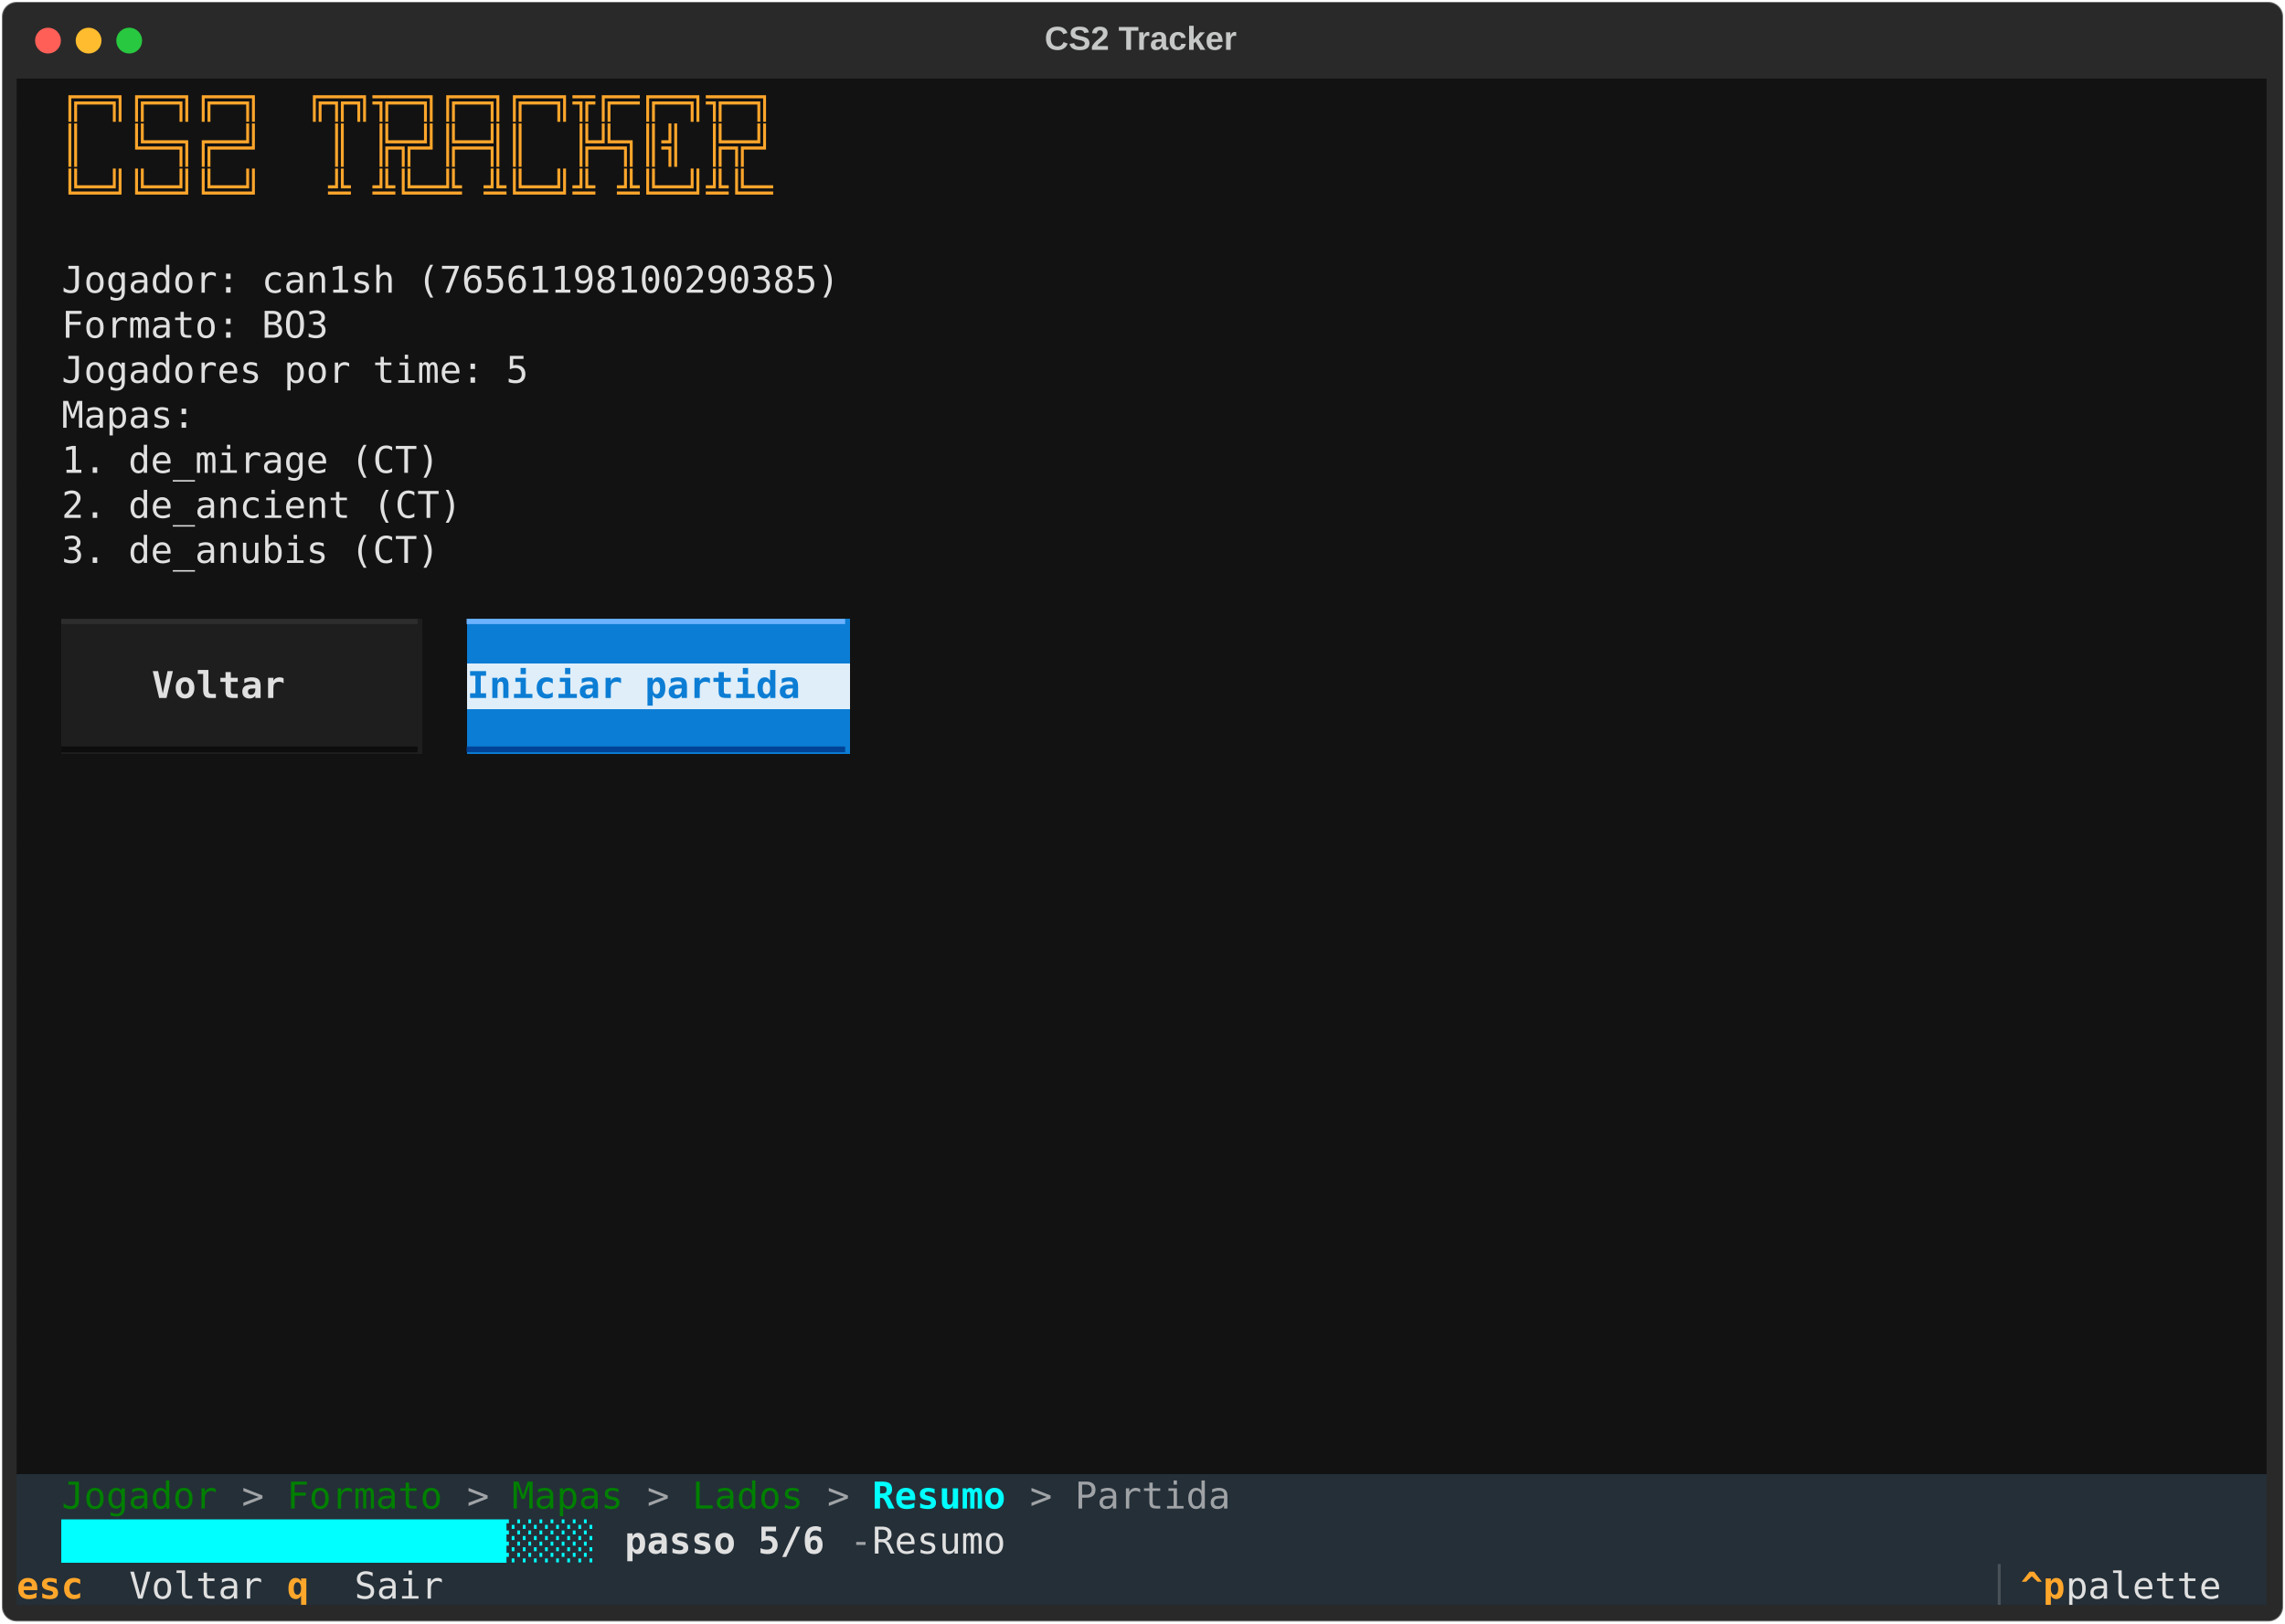
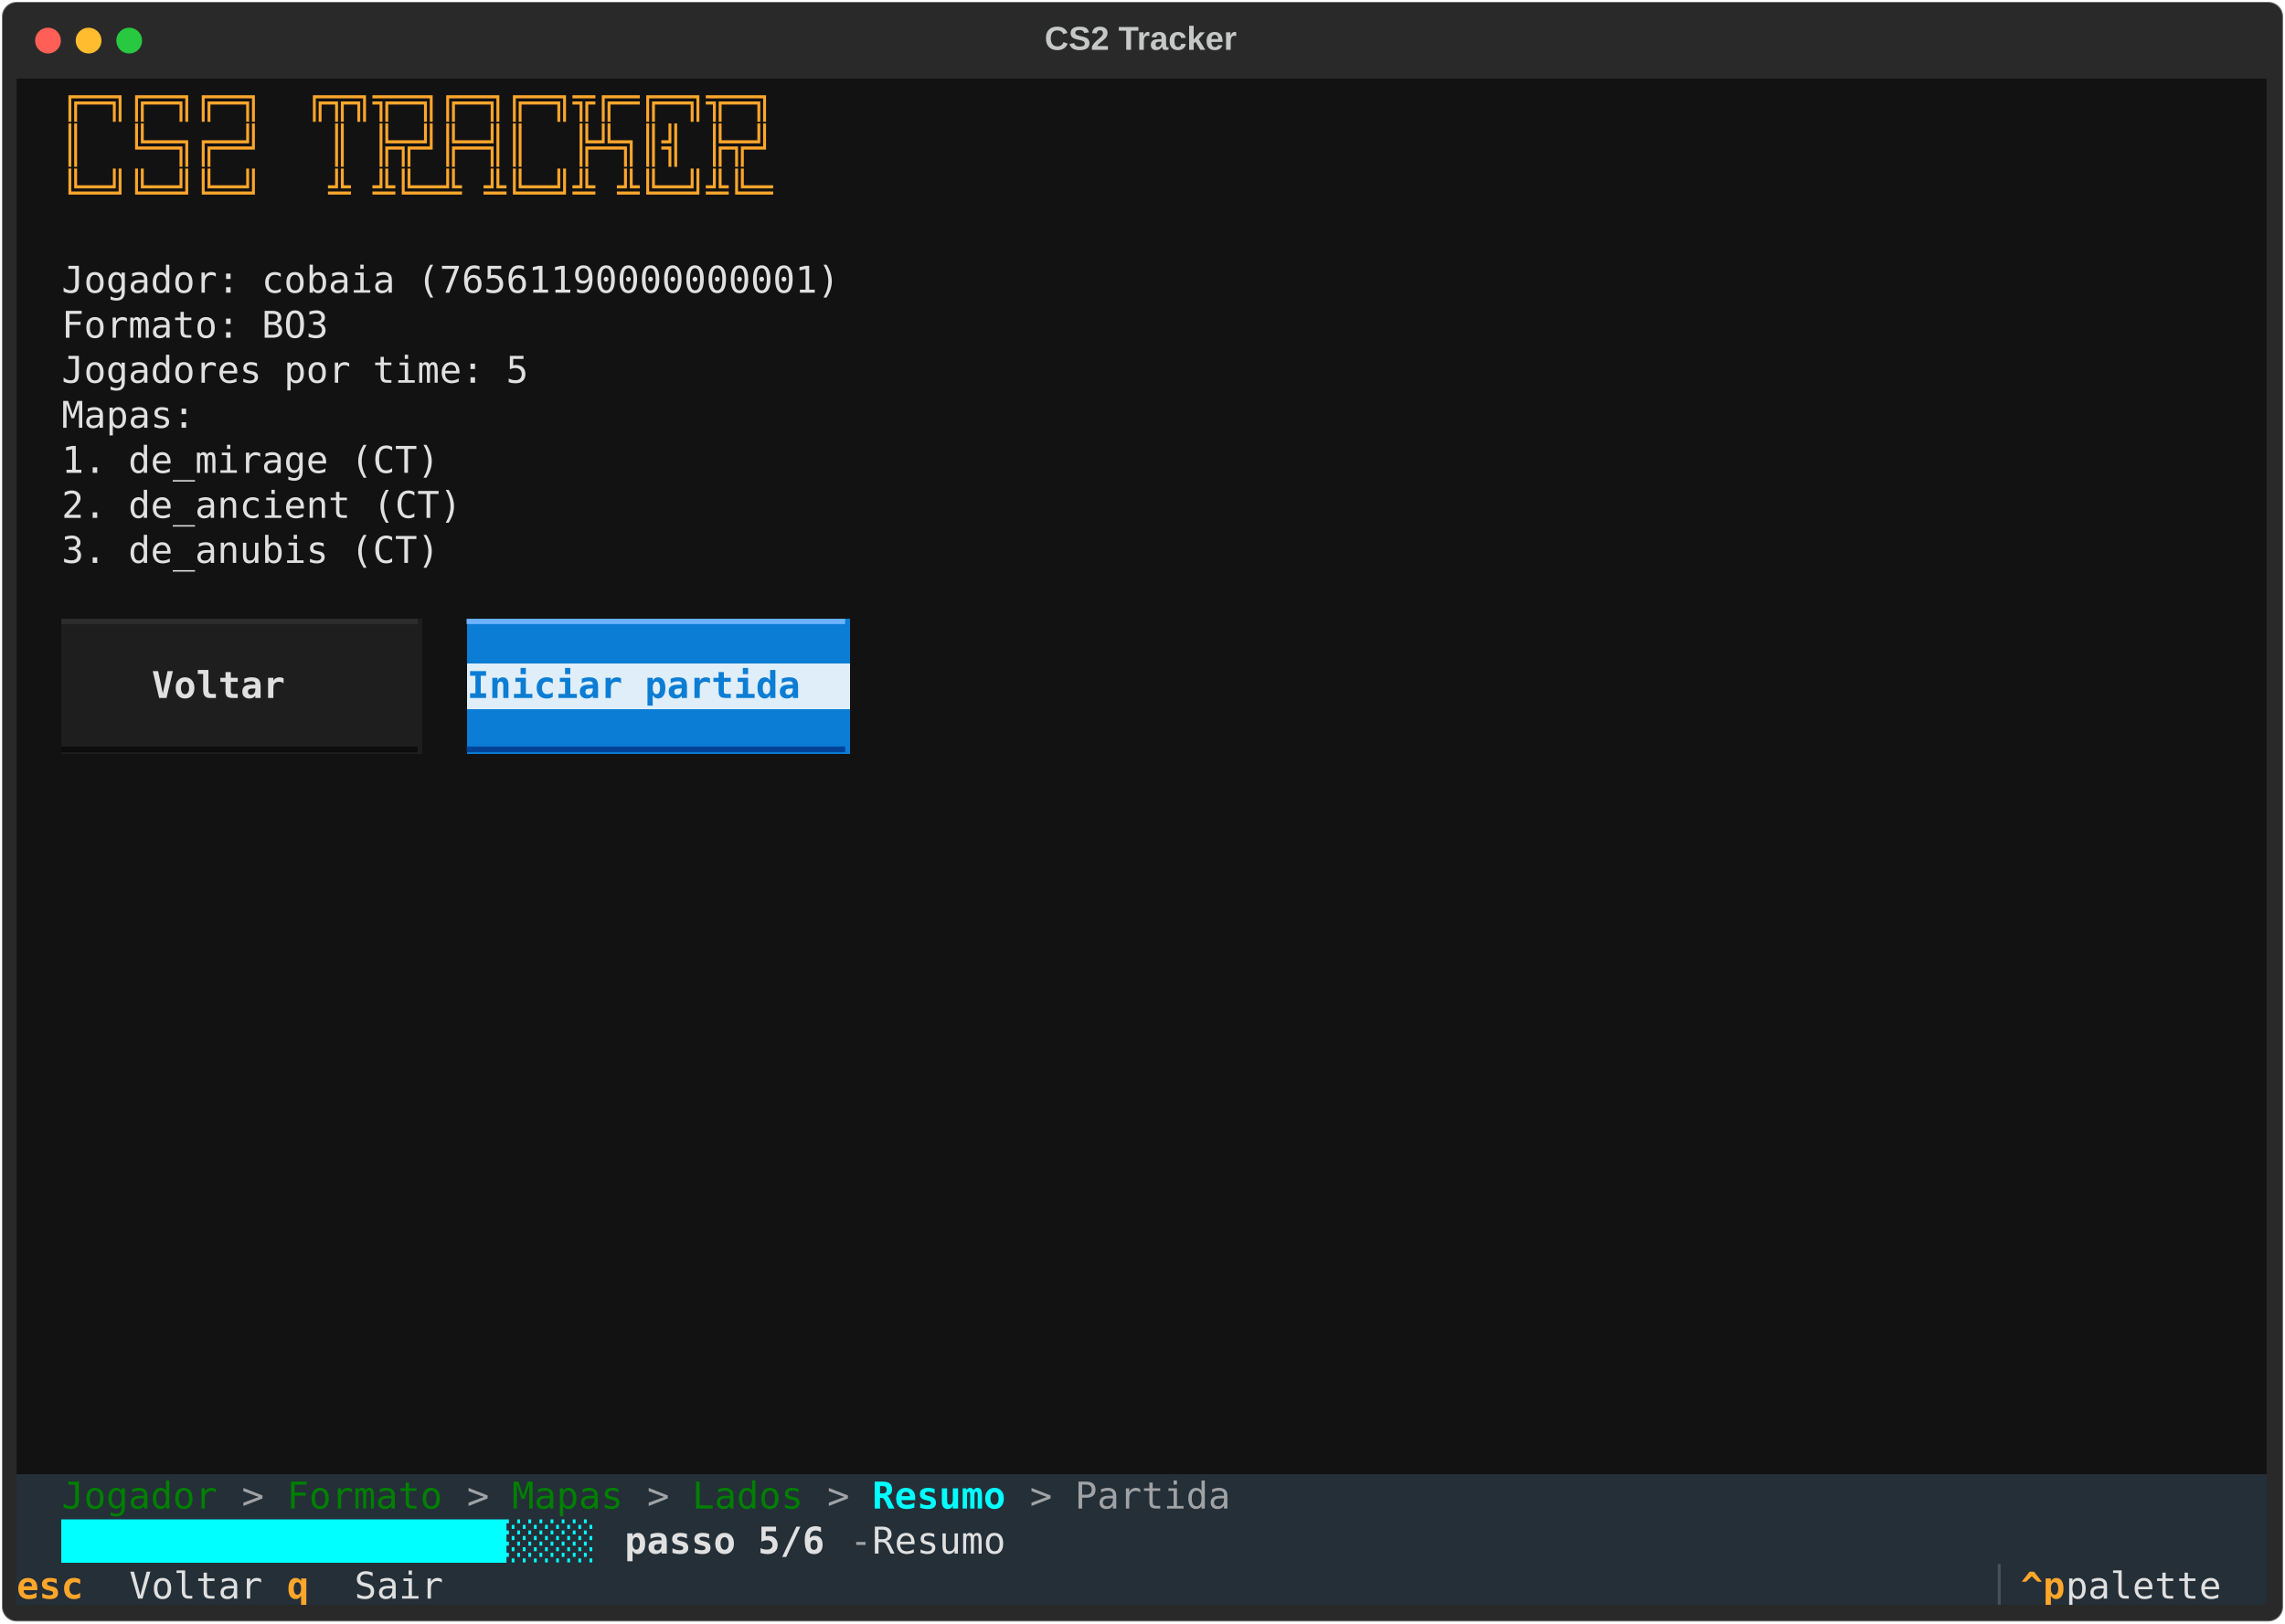
<svg xmlns="http://www.w3.org/2000/svg" class="rich-terminal" viewBox="0 0 1238 879.6">
  <style>

    @font-face {
        font-family: "Fira Code";
        src: local("FiraCode-Regular"),
                url("https://cdnjs.cloudflare.com/ajax/libs/firacode/6.2.0/woff2/FiraCode-Regular.woff2") format("woff2"),
                url("https://cdnjs.cloudflare.com/ajax/libs/firacode/6.2.0/woff/FiraCode-Regular.woff") format("woff");
        font-style: normal;
        font-weight: 400;
    }
    @font-face {
        font-family: "Fira Code";
        src: local("FiraCode-Bold"),
                url("https://cdnjs.cloudflare.com/ajax/libs/firacode/6.2.0/woff2/FiraCode-Bold.woff2") format("woff2"),
                url("https://cdnjs.cloudflare.com/ajax/libs/firacode/6.2.0/woff/FiraCode-Bold.woff") format("woff");
        font-style: bold;
        font-weight: 700;
    }

    .terminal-06-resumo-matrix {
        font-family: Fira Code, monospace;
        font-size: 20px;
        line-height: 24.4px;
        font-variant-east-asian: full-width;
    }

    .terminal-06-resumo-title {
        font-size: 18px;
        font-weight: bold;
        font-family: arial;
    }

    .terminal-06-resumo-r1 { fill: #c5c8c6 }
.terminal-06-resumo-r2 { fill: #fea62b;font-weight: bold }
.terminal-06-resumo-r3 { fill: #e0e0e0 }
.terminal-06-resumo-r4 { fill: #2d2d2d }
.terminal-06-resumo-r5 { fill: #6db2ff }
.terminal-06-resumo-r6 { fill: #e0e0e0;font-weight: bold }
.terminal-06-resumo-r7 { fill: #0c7dd4;font-weight: bold }
.terminal-06-resumo-r8 { fill: #0d0d0d }
.terminal-06-resumo-r9 { fill: #004295 }
.terminal-06-resumo-r10 { fill: #008000 }
.terminal-06-resumo-r11 { fill: #a0a3a6 }
.terminal-06-resumo-r12 { fill: #00ffff;font-weight: bold }
.terminal-06-resumo-r13 { fill: #00ffff }
.terminal-06-resumo-r14 { fill: #ffa62b;font-weight: bold }
.terminal-06-resumo-r15 { fill: #495259 }
    </style>
  <defs>
    <clipPath id="terminal-06-resumo-clip-terminal">
      <rect x="0" y="0" width="1219.0" height="828.6" />
    </clipPath>
    <clipPath id="terminal-06-resumo-line-0">
      <rect x="0" y="1.5" width="1220" height="24.65" />
    </clipPath>
    <clipPath id="terminal-06-resumo-line-1">
      <rect x="0" y="25.9" width="1220" height="24.65" />
    </clipPath>
    <clipPath id="terminal-06-resumo-line-2">
      <rect x="0" y="50.3" width="1220" height="24.65" />
    </clipPath>
    <clipPath id="terminal-06-resumo-line-3">
      <rect x="0" y="74.7" width="1220" height="24.65" />
    </clipPath>
    <clipPath id="terminal-06-resumo-line-4">
      <rect x="0" y="99.1" width="1220" height="24.65" />
    </clipPath>
    <clipPath id="terminal-06-resumo-line-5">
      <rect x="0" y="123.5" width="1220" height="24.65" />
    </clipPath>
    <clipPath id="terminal-06-resumo-line-6">
      <rect x="0" y="147.9" width="1220" height="24.65" />
    </clipPath>
    <clipPath id="terminal-06-resumo-line-7">
      <rect x="0" y="172.3" width="1220" height="24.65" />
    </clipPath>
    <clipPath id="terminal-06-resumo-line-8">
      <rect x="0" y="196.7" width="1220" height="24.65" />
    </clipPath>
    <clipPath id="terminal-06-resumo-line-9">
      <rect x="0" y="221.1" width="1220" height="24.65" />
    </clipPath>
    <clipPath id="terminal-06-resumo-line-10">
      <rect x="0" y="245.5" width="1220" height="24.65" />
    </clipPath>
    <clipPath id="terminal-06-resumo-line-11">
      <rect x="0" y="269.9" width="1220" height="24.65" />
    </clipPath>
    <clipPath id="terminal-06-resumo-line-12">
      <rect x="0" y="294.3" width="1220" height="24.65" />
    </clipPath>
    <clipPath id="terminal-06-resumo-line-13">
      <rect x="0" y="318.7" width="1220" height="24.65" />
    </clipPath>
    <clipPath id="terminal-06-resumo-line-14">
      <rect x="0" y="343.1" width="1220" height="24.65" />
    </clipPath>
    <clipPath id="terminal-06-resumo-line-15">
      <rect x="0" y="367.5" width="1220" height="24.65" />
    </clipPath>
    <clipPath id="terminal-06-resumo-line-16">
      <rect x="0" y="391.9" width="1220" height="24.65" />
    </clipPath>
    <clipPath id="terminal-06-resumo-line-17">
      <rect x="0" y="416.3" width="1220" height="24.65" />
    </clipPath>
    <clipPath id="terminal-06-resumo-line-18">
      <rect x="0" y="440.7" width="1220" height="24.65" />
    </clipPath>
    <clipPath id="terminal-06-resumo-line-19">
      <rect x="0" y="465.1" width="1220" height="24.65" />
    </clipPath>
    <clipPath id="terminal-06-resumo-line-20">
      <rect x="0" y="489.5" width="1220" height="24.65" />
    </clipPath>
    <clipPath id="terminal-06-resumo-line-21">
      <rect x="0" y="513.9" width="1220" height="24.65" />
    </clipPath>
    <clipPath id="terminal-06-resumo-line-22">
      <rect x="0" y="538.3" width="1220" height="24.65" />
    </clipPath>
    <clipPath id="terminal-06-resumo-line-23">
      <rect x="0" y="562.7" width="1220" height="24.65" />
    </clipPath>
    <clipPath id="terminal-06-resumo-line-24">
      <rect x="0" y="587.1" width="1220" height="24.65" />
    </clipPath>
    <clipPath id="terminal-06-resumo-line-25">
      <rect x="0" y="611.5" width="1220" height="24.65" />
    </clipPath>
    <clipPath id="terminal-06-resumo-line-26">
      <rect x="0" y="635.9" width="1220" height="24.65" />
    </clipPath>
    <clipPath id="terminal-06-resumo-line-27">
      <rect x="0" y="660.3" width="1220" height="24.65" />
    </clipPath>
    <clipPath id="terminal-06-resumo-line-28">
      <rect x="0" y="684.7" width="1220" height="24.65" />
    </clipPath>
    <clipPath id="terminal-06-resumo-line-29">
      <rect x="0" y="709.1" width="1220" height="24.65" />
    </clipPath>
    <clipPath id="terminal-06-resumo-line-30">
      <rect x="0" y="733.5" width="1220" height="24.65" />
    </clipPath>
    <clipPath id="terminal-06-resumo-line-31">
      <rect x="0" y="757.9" width="1220" height="24.65" />
    </clipPath>
    <clipPath id="terminal-06-resumo-line-32">
      <rect x="0" y="782.3" width="1220" height="24.65" />
    </clipPath>
  </defs>
  <rect fill="#292929" stroke="rgba(255,255,255,0.35)" stroke-width="1" x="1" y="1" width="1236" height="877.6" rx="8" />
  <text class="terminal-06-resumo-title" fill="#c5c8c6" text-anchor="middle" x="618" y="27">CS2 Tracker</text>
  <g transform="translate(26,22)">
    <circle cx="0" cy="0" r="7" fill="#ff5f57" />
    <circle cx="22" cy="0" r="7" fill="#febc2e" />
    <circle cx="44" cy="0" r="7" fill="#28c840" />
  </g>
  <g transform="translate(9, 41)" clip-path="url(#terminal-06-resumo-clip-terminal)">
    <rect fill="#121212" x="0" y="1.5" width="24.4" height="24.65" shape-rendering="crispEdges" />
    <rect fill="#121212" x="24.4" y="1.5" width="390.4" height="24.65" shape-rendering="crispEdges" />
    <rect fill="#121212" x="414.8" y="1.5" width="780.8" height="24.65" shape-rendering="crispEdges" />
    <rect fill="#121212" x="1195.6" y="1.5" width="24.4" height="24.65" shape-rendering="crispEdges" />
    <rect fill="#121212" x="0" y="25.9" width="24.4" height="24.65" shape-rendering="crispEdges" />
    <rect fill="#121212" x="24.4" y="25.9" width="390.4" height="24.65" shape-rendering="crispEdges" />
    <rect fill="#121212" x="414.8" y="25.9" width="780.8" height="24.65" shape-rendering="crispEdges" />
    <rect fill="#121212" x="1195.6" y="25.9" width="24.4" height="24.65" shape-rendering="crispEdges" />
    <rect fill="#121212" x="0" y="50.3" width="24.4" height="24.65" shape-rendering="crispEdges" />
    <rect fill="#121212" x="24.4" y="50.3" width="390.4" height="24.65" shape-rendering="crispEdges" />
    <rect fill="#121212" x="414.8" y="50.3" width="780.8" height="24.65" shape-rendering="crispEdges" />
    <rect fill="#121212" x="1195.6" y="50.3" width="24.4" height="24.65" shape-rendering="crispEdges" />
    <rect fill="#121212" x="0" y="74.7" width="1220" height="24.65" shape-rendering="crispEdges" />
    <rect fill="#121212" x="0" y="99.1" width="24.4" height="24.65" shape-rendering="crispEdges" />
    <rect fill="#121212" x="24.4" y="99.1" width="427" height="24.65" shape-rendering="crispEdges" />
    <rect fill="#121212" x="451.4" y="99.1" width="744.2" height="24.65" shape-rendering="crispEdges" />
    <rect fill="#121212" x="1195.6" y="99.1" width="24.4" height="24.65" shape-rendering="crispEdges" />
    <rect fill="#121212" x="0" y="123.5" width="24.4" height="24.65" shape-rendering="crispEdges" />
    <rect fill="#121212" x="24.4" y="123.5" width="146.4" height="24.65" shape-rendering="crispEdges" />
    <rect fill="#121212" x="170.8" y="123.5" width="1024.8" height="24.65" shape-rendering="crispEdges" />
    <rect fill="#121212" x="1195.6" y="123.5" width="24.4" height="24.65" shape-rendering="crispEdges" />
    <rect fill="#121212" x="0" y="147.9" width="24.4" height="24.65" shape-rendering="crispEdges" />
    <rect fill="#121212" x="24.4" y="147.9" width="256.2" height="24.65" shape-rendering="crispEdges" />
    <rect fill="#121212" x="280.6" y="147.9" width="915" height="24.65" shape-rendering="crispEdges" />
    <rect fill="#121212" x="1195.6" y="147.9" width="24.4" height="24.65" shape-rendering="crispEdges" />
    <rect fill="#121212" x="0" y="172.3" width="24.4" height="24.65" shape-rendering="crispEdges" />
    <rect fill="#121212" x="24.4" y="172.3" width="73.2" height="24.65" shape-rendering="crispEdges" />
    <rect fill="#121212" x="97.6" y="172.3" width="1098" height="24.65" shape-rendering="crispEdges" />
    <rect fill="#121212" x="1195.6" y="172.3" width="24.4" height="24.65" shape-rendering="crispEdges" />
    <rect fill="#121212" x="0" y="196.7" width="24.4" height="24.65" shape-rendering="crispEdges" />
    <rect fill="#121212" x="24.4" y="196.7" width="231.8" height="24.65" shape-rendering="crispEdges" />
    <rect fill="#121212" x="256.2" y="196.7" width="939.4" height="24.65" shape-rendering="crispEdges" />
    <rect fill="#121212" x="1195.6" y="196.7" width="24.4" height="24.65" shape-rendering="crispEdges" />
    <rect fill="#121212" x="0" y="221.1" width="24.4" height="24.65" shape-rendering="crispEdges" />
    <rect fill="#121212" x="24.4" y="221.1" width="244" height="24.65" shape-rendering="crispEdges" />
    <rect fill="#121212" x="268.4" y="221.1" width="927.2" height="24.65" shape-rendering="crispEdges" />
    <rect fill="#121212" x="1195.6" y="221.1" width="24.4" height="24.65" shape-rendering="crispEdges" />
    <rect fill="#121212" x="0" y="245.5" width="24.4" height="24.65" shape-rendering="crispEdges" />
    <rect fill="#121212" x="24.4" y="245.5" width="231.8" height="24.65" shape-rendering="crispEdges" />
    <rect fill="#121212" x="256.2" y="245.5" width="939.4" height="24.65" shape-rendering="crispEdges" />
    <rect fill="#121212" x="1195.6" y="245.5" width="24.4" height="24.65" shape-rendering="crispEdges" />
    <rect fill="#121212" x="0" y="269.9" width="24.4" height="24.65" shape-rendering="crispEdges" />
    <rect fill="#121212" x="24.4" y="269.9" width="1171.2" height="24.65" shape-rendering="crispEdges" />
    <rect fill="#121212" x="1195.6" y="269.9" width="24.4" height="24.65" shape-rendering="crispEdges" />
    <rect fill="#121212" x="0" y="294.3" width="24.4" height="24.65" shape-rendering="crispEdges" />
    <rect fill="#1e1e1e" x="24.4" y="294.3" width="195.2" height="24.65" shape-rendering="crispEdges" />
    <rect fill="#121212" x="219.6" y="294.3" width="24.4" height="24.65" shape-rendering="crispEdges" />
    <rect fill="#0c7dd4" x="244" y="294.3" width="207.4" height="24.65" shape-rendering="crispEdges" />
    <rect fill="#121212" x="451.4" y="294.3" width="744.2" height="24.65" shape-rendering="crispEdges" />
    <rect fill="#121212" x="1195.6" y="294.3" width="24.4" height="24.65" shape-rendering="crispEdges" />
    <rect fill="#121212" x="0" y="318.7" width="24.4" height="24.65" shape-rendering="crispEdges" />
    <rect fill="#1e1e1e" x="24.4" y="318.7" width="48.8" height="24.65" shape-rendering="crispEdges" />
    <rect fill="#1e1e1e" x="73.2" y="318.7" width="97.6" height="24.65" shape-rendering="crispEdges" />
    <rect fill="#1e1e1e" x="170.8" y="318.7" width="48.8" height="24.65" shape-rendering="crispEdges" />
    <rect fill="#121212" x="219.6" y="318.7" width="24.4" height="24.65" shape-rendering="crispEdges" />
    <rect fill="#dfeef9" x="244" y="318.7" width="207.4" height="24.65" shape-rendering="crispEdges" />
    <rect fill="#121212" x="451.4" y="318.7" width="744.2" height="24.65" shape-rendering="crispEdges" />
    <rect fill="#121212" x="1195.6" y="318.7" width="24.4" height="24.65" shape-rendering="crispEdges" />
    <rect fill="#121212" x="0" y="343.1" width="24.4" height="24.65" shape-rendering="crispEdges" />
    <rect fill="#1e1e1e" x="24.4" y="343.1" width="195.2" height="24.65" shape-rendering="crispEdges" />
    <rect fill="#121212" x="219.6" y="343.1" width="24.4" height="24.65" shape-rendering="crispEdges" />
    <rect fill="#0c7dd4" x="244" y="343.1" width="207.4" height="24.65" shape-rendering="crispEdges" />
    <rect fill="#121212" x="451.4" y="343.1" width="744.2" height="24.65" shape-rendering="crispEdges" />
    <rect fill="#121212" x="1195.6" y="343.1" width="24.4" height="24.65" shape-rendering="crispEdges" />
    <rect fill="#121212" x="0" y="367.5" width="24.4" height="24.65" shape-rendering="crispEdges" />
    <rect fill="#121212" x="24.4" y="367.5" width="1171.2" height="24.65" shape-rendering="crispEdges" />
    <rect fill="#121212" x="1195.6" y="367.5" width="24.4" height="24.65" shape-rendering="crispEdges" />
    <rect fill="#121212" x="0" y="391.9" width="24.4" height="24.65" shape-rendering="crispEdges" />
    <rect fill="#121212" x="24.4" y="391.9" width="1171.2" height="24.65" shape-rendering="crispEdges" />
    <rect fill="#121212" x="1195.6" y="391.9" width="24.4" height="24.65" shape-rendering="crispEdges" />
    <rect fill="#121212" x="0" y="416.3" width="24.4" height="24.65" shape-rendering="crispEdges" />
    <rect fill="#121212" x="24.4" y="416.3" width="1171.2" height="24.65" shape-rendering="crispEdges" />
    <rect fill="#121212" x="1195.6" y="416.3" width="24.4" height="24.65" shape-rendering="crispEdges" />
    <rect fill="#121212" x="0" y="440.7" width="24.4" height="24.65" shape-rendering="crispEdges" />
    <rect fill="#121212" x="24.4" y="440.7" width="1171.2" height="24.65" shape-rendering="crispEdges" />
    <rect fill="#121212" x="1195.6" y="440.7" width="24.4" height="24.65" shape-rendering="crispEdges" />
    <rect fill="#121212" x="0" y="465.1" width="24.4" height="24.65" shape-rendering="crispEdges" />
    <rect fill="#121212" x="24.4" y="465.1" width="1171.2" height="24.65" shape-rendering="crispEdges" />
    <rect fill="#121212" x="1195.6" y="465.1" width="24.4" height="24.65" shape-rendering="crispEdges" />
    <rect fill="#121212" x="0" y="489.5" width="24.4" height="24.65" shape-rendering="crispEdges" />
    <rect fill="#121212" x="24.4" y="489.5" width="1171.2" height="24.65" shape-rendering="crispEdges" />
    <rect fill="#121212" x="1195.6" y="489.5" width="24.4" height="24.65" shape-rendering="crispEdges" />
    <rect fill="#121212" x="0" y="513.9" width="24.4" height="24.65" shape-rendering="crispEdges" />
    <rect fill="#121212" x="24.4" y="513.9" width="1171.2" height="24.65" shape-rendering="crispEdges" />
    <rect fill="#121212" x="1195.6" y="513.9" width="24.4" height="24.65" shape-rendering="crispEdges" />
    <rect fill="#121212" x="0" y="538.3" width="24.4" height="24.65" shape-rendering="crispEdges" />
    <rect fill="#121212" x="24.4" y="538.3" width="1171.2" height="24.65" shape-rendering="crispEdges" />
    <rect fill="#121212" x="1195.6" y="538.3" width="24.4" height="24.65" shape-rendering="crispEdges" />
    <rect fill="#121212" x="0" y="562.7" width="24.4" height="24.65" shape-rendering="crispEdges" />
    <rect fill="#121212" x="24.4" y="562.7" width="1171.2" height="24.65" shape-rendering="crispEdges" />
    <rect fill="#121212" x="1195.6" y="562.7" width="24.4" height="24.65" shape-rendering="crispEdges" />
    <rect fill="#121212" x="0" y="587.1" width="24.4" height="24.65" shape-rendering="crispEdges" />
    <rect fill="#121212" x="24.4" y="587.1" width="1171.2" height="24.65" shape-rendering="crispEdges" />
    <rect fill="#121212" x="1195.6" y="587.1" width="24.4" height="24.65" shape-rendering="crispEdges" />
    <rect fill="#121212" x="0" y="611.5" width="24.4" height="24.65" shape-rendering="crispEdges" />
    <rect fill="#121212" x="24.4" y="611.5" width="1171.2" height="24.65" shape-rendering="crispEdges" />
    <rect fill="#121212" x="1195.6" y="611.5" width="24.4" height="24.65" shape-rendering="crispEdges" />
    <rect fill="#121212" x="0" y="635.9" width="24.4" height="24.65" shape-rendering="crispEdges" />
    <rect fill="#121212" x="24.4" y="635.9" width="1171.2" height="24.65" shape-rendering="crispEdges" />
    <rect fill="#121212" x="1195.6" y="635.9" width="24.4" height="24.65" shape-rendering="crispEdges" />
    <rect fill="#121212" x="0" y="660.3" width="24.4" height="24.65" shape-rendering="crispEdges" />
    <rect fill="#121212" x="24.4" y="660.3" width="1171.2" height="24.65" shape-rendering="crispEdges" />
    <rect fill="#121212" x="1195.6" y="660.3" width="24.4" height="24.65" shape-rendering="crispEdges" />
    <rect fill="#121212" x="0" y="684.7" width="24.4" height="24.65" shape-rendering="crispEdges" />
    <rect fill="#121212" x="24.4" y="684.7" width="1171.2" height="24.65" shape-rendering="crispEdges" />
    <rect fill="#121212" x="1195.6" y="684.7" width="24.4" height="24.65" shape-rendering="crispEdges" />
    <rect fill="#121212" x="0" y="709.1" width="24.4" height="24.65" shape-rendering="crispEdges" />
    <rect fill="#121212" x="24.4" y="709.1" width="1171.2" height="24.65" shape-rendering="crispEdges" />
    <rect fill="#121212" x="1195.6" y="709.1" width="24.4" height="24.65" shape-rendering="crispEdges" />
    <rect fill="#121212" x="0" y="733.5" width="1220" height="24.65" shape-rendering="crispEdges" />
    <rect fill="#242f38" x="0" y="757.9" width="24.4" height="24.65" shape-rendering="crispEdges" />
    <rect fill="#242f38" x="24.4" y="757.9" width="85.4" height="24.65" shape-rendering="crispEdges" />
    <rect fill="#242f38" x="109.8" y="757.9" width="12.2" height="24.65" shape-rendering="crispEdges" />
    <rect fill="#242f38" x="122" y="757.9" width="12.2" height="24.65" shape-rendering="crispEdges" />
    <rect fill="#242f38" x="134.2" y="757.9" width="12.2" height="24.65" shape-rendering="crispEdges" />
    <rect fill="#242f38" x="146.4" y="757.9" width="85.4" height="24.65" shape-rendering="crispEdges" />
    <rect fill="#242f38" x="231.8" y="757.9" width="12.2" height="24.65" shape-rendering="crispEdges" />
    <rect fill="#242f38" x="244" y="757.9" width="12.2" height="24.65" shape-rendering="crispEdges" />
    <rect fill="#242f38" x="256.2" y="757.9" width="12.2" height="24.65" shape-rendering="crispEdges" />
    <rect fill="#242f38" x="268.4" y="757.9" width="61" height="24.65" shape-rendering="crispEdges" />
    <rect fill="#242f38" x="329.4" y="757.9" width="12.2" height="24.65" shape-rendering="crispEdges" />
    <rect fill="#242f38" x="341.6" y="757.9" width="12.2" height="24.65" shape-rendering="crispEdges" />
    <rect fill="#242f38" x="353.8" y="757.9" width="12.2" height="24.65" shape-rendering="crispEdges" />
    <rect fill="#242f38" x="366" y="757.9" width="61" height="24.65" shape-rendering="crispEdges" />
    <rect fill="#242f38" x="427" y="757.9" width="12.2" height="24.65" shape-rendering="crispEdges" />
    <rect fill="#242f38" x="439.2" y="757.9" width="12.2" height="24.65" shape-rendering="crispEdges" />
    <rect fill="#242f38" x="451.4" y="757.9" width="12.2" height="24.65" shape-rendering="crispEdges" />
    <rect fill="#242f38" x="463.6" y="757.9" width="73.2" height="24.65" shape-rendering="crispEdges" />
    <rect fill="#242f38" x="536.8" y="757.9" width="12.2" height="24.65" shape-rendering="crispEdges" />
    <rect fill="#242f38" x="549" y="757.9" width="12.2" height="24.65" shape-rendering="crispEdges" />
    <rect fill="#242f38" x="561.2" y="757.9" width="12.2" height="24.65" shape-rendering="crispEdges" />
    <rect fill="#242f38" x="573.4" y="757.9" width="85.4" height="24.65" shape-rendering="crispEdges" />
    <rect fill="#242f38" x="658.8" y="757.9" width="536.8" height="24.65" shape-rendering="crispEdges" />
    <rect fill="#242f38" x="1195.6" y="757.9" width="24.4" height="24.65" shape-rendering="crispEdges" />
    <rect fill="#242f38" x="0" y="782.3" width="24.4" height="24.65" shape-rendering="crispEdges" />
    <rect fill="#242f38" x="24.4" y="782.3" width="292.8" height="24.65" shape-rendering="crispEdges" />
    <rect fill="#242f38" x="317.2" y="782.3" width="12.2" height="24.65" shape-rendering="crispEdges" />
    <rect fill="#242f38" x="329.4" y="782.3" width="109.8" height="24.65" shape-rendering="crispEdges" />
    <rect fill="#242f38" x="439.2" y="782.3" width="12.2" height="24.65" shape-rendering="crispEdges" />
    <rect fill="#242f38" x="451.4" y="782.3" width="12.2" height="24.65" shape-rendering="crispEdges" />
    <rect fill="#242f38" x="463.6" y="782.3" width="85.4" height="24.65" shape-rendering="crispEdges" />
    <rect fill="#242f38" x="549" y="782.3" width="646.6" height="24.65" shape-rendering="crispEdges" />
    <rect fill="#242f38" x="1195.6" y="782.3" width="24.4" height="24.65" shape-rendering="crispEdges" />
    <rect fill="#242f38" x="0" y="806.7" width="61" height="24.65" shape-rendering="crispEdges" />
    <rect fill="#242f38" x="61" y="806.7" width="85.4" height="24.65" shape-rendering="crispEdges" />
    <rect fill="#242f38" x="146.4" y="806.7" width="36.6" height="24.65" shape-rendering="crispEdges" />
    <rect fill="#242f38" x="183" y="806.7" width="61" height="24.65" shape-rendering="crispEdges" />
    <rect fill="#242f38" x="244" y="806.7" width="829.6" height="24.65" shape-rendering="crispEdges" />
    <rect fill="#242f38" x="1073.6" y="806.7" width="12.2" height="24.65" shape-rendering="crispEdges" />
    <rect fill="#242f38" x="1085.8" y="806.7" width="24.4" height="24.65" shape-rendering="crispEdges" />
    <rect fill="#242f38" x="1110.2" y="806.7" width="97.6" height="24.65" shape-rendering="crispEdges" />
    <rect fill="#242f38" x="1207.8" y="806.7" width="12.2" height="24.65" shape-rendering="crispEdges" />
    <g class="terminal-06-resumo-matrix">
      <text class="terminal-06-resumo-r2" x="24.4" y="20" textLength="390.4" clip-path="url(#terminal-06-resumo-line-0)">╔═╗╔═╗╔═╗  ╔╦╗╦═╗╔═╗╔═╗╦╔═╔═╗╦═╗</text>
      <text class="terminal-06-resumo-r1" x="1220" y="20" textLength="12.2" clip-path="url(#terminal-06-resumo-line-0)">
</text>
      <text class="terminal-06-resumo-r2" x="24.4" y="44.4" textLength="390.4" clip-path="url(#terminal-06-resumo-line-1)">║  ╚═╗╔═╝   ║ ╠╦╝╠═╣║  ╠╩╗║╣ ╠╦╝</text>
      <text class="terminal-06-resumo-r1" x="1220" y="44.4" textLength="12.2" clip-path="url(#terminal-06-resumo-line-1)">
</text>
      <text class="terminal-06-resumo-r2" x="24.4" y="68.8" textLength="390.4" clip-path="url(#terminal-06-resumo-line-2)">╚═╝╚═╝╚═╝   ╩ ╩╚═╩ ╩╚═╝╩ ╩╚═╝╩╚═</text>
      <text class="terminal-06-resumo-r1" x="1220" y="68.8" textLength="12.2" clip-path="url(#terminal-06-resumo-line-2)">
</text>
      <text class="terminal-06-resumo-r1" x="1220" y="93.2" textLength="12.2" clip-path="url(#terminal-06-resumo-line-3)">
</text>
-       <text class="terminal-06-resumo-r3" x="24.4" y="117.6" textLength="427" clip-path="url(#terminal-06-resumo-line-4)">Jogador: can1sh (76561198100290385)</text>
+       <text class="terminal-06-resumo-r3" x="24.4" y="117.6" textLength="427" clip-path="url(#terminal-06-resumo-line-4)">Jogador: cobaia (76561190000000001)</text>
      <text class="terminal-06-resumo-r1" x="1220" y="117.6" textLength="12.2" clip-path="url(#terminal-06-resumo-line-4)">
</text>
      <text class="terminal-06-resumo-r3" x="24.4" y="142" textLength="146.4" clip-path="url(#terminal-06-resumo-line-5)">Formato: BO3</text>
      <text class="terminal-06-resumo-r1" x="1220" y="142" textLength="12.2" clip-path="url(#terminal-06-resumo-line-5)">
</text>
      <text class="terminal-06-resumo-r3" x="24.4" y="166.4" textLength="256.2" clip-path="url(#terminal-06-resumo-line-6)">Jogadores por time: 5</text>
      <text class="terminal-06-resumo-r1" x="1220" y="166.4" textLength="12.2" clip-path="url(#terminal-06-resumo-line-6)">
</text>
      <text class="terminal-06-resumo-r3" x="24.4" y="190.8" textLength="73.2" clip-path="url(#terminal-06-resumo-line-7)">Mapas:</text>
      <text class="terminal-06-resumo-r1" x="1220" y="190.8" textLength="12.2" clip-path="url(#terminal-06-resumo-line-7)">
</text>
      <text class="terminal-06-resumo-r3" x="24.4" y="215.2" textLength="231.8" clip-path="url(#terminal-06-resumo-line-8)">  1. de_mirage (CT)</text>
      <text class="terminal-06-resumo-r1" x="1220" y="215.2" textLength="12.2" clip-path="url(#terminal-06-resumo-line-8)">
</text>
      <text class="terminal-06-resumo-r3" x="24.4" y="239.6" textLength="244" clip-path="url(#terminal-06-resumo-line-9)">  2. de_ancient (CT)</text>
      <text class="terminal-06-resumo-r1" x="1220" y="239.6" textLength="12.2" clip-path="url(#terminal-06-resumo-line-9)">
</text>
      <text class="terminal-06-resumo-r3" x="24.4" y="264" textLength="231.8" clip-path="url(#terminal-06-resumo-line-10)">  3. de_anubis (CT)</text>
      <text class="terminal-06-resumo-r1" x="1220" y="264" textLength="12.2" clip-path="url(#terminal-06-resumo-line-10)">
</text>
      <text class="terminal-06-resumo-r1" x="1220" y="288.4" textLength="12.2" clip-path="url(#terminal-06-resumo-line-11)">
</text>
      <text class="terminal-06-resumo-r4" x="24.4" y="312.8" textLength="195.2" clip-path="url(#terminal-06-resumo-line-12)">▔▔▔▔▔▔▔▔▔▔▔▔▔▔▔▔</text>
      <text class="terminal-06-resumo-r5" x="244" y="312.8" textLength="207.4" clip-path="url(#terminal-06-resumo-line-12)">▔▔▔▔▔▔▔▔▔▔▔▔▔▔▔▔▔</text>
      <text class="terminal-06-resumo-r1" x="1220" y="312.8" textLength="12.2" clip-path="url(#terminal-06-resumo-line-12)">
</text>
      <text class="terminal-06-resumo-r6" x="73.2" y="337.2" textLength="97.6" clip-path="url(#terminal-06-resumo-line-13)"> Voltar </text>
      <text class="terminal-06-resumo-r7" x="244" y="337.2" textLength="207.4" clip-path="url(#terminal-06-resumo-line-13)"> Iniciar partida </text>
      <text class="terminal-06-resumo-r1" x="1220" y="337.2" textLength="12.2" clip-path="url(#terminal-06-resumo-line-13)">
</text>
      <text class="terminal-06-resumo-r8" x="24.4" y="361.6" textLength="195.2" clip-path="url(#terminal-06-resumo-line-14)">▁▁▁▁▁▁▁▁▁▁▁▁▁▁▁▁</text>
      <text class="terminal-06-resumo-r9" x="244" y="361.6" textLength="207.4" clip-path="url(#terminal-06-resumo-line-14)">▁▁▁▁▁▁▁▁▁▁▁▁▁▁▁▁▁</text>
      <text class="terminal-06-resumo-r1" x="1220" y="361.6" textLength="12.2" clip-path="url(#terminal-06-resumo-line-14)">
</text>
      <text class="terminal-06-resumo-r1" x="1220" y="386" textLength="12.2" clip-path="url(#terminal-06-resumo-line-15)">
</text>
      <text class="terminal-06-resumo-r1" x="1220" y="410.4" textLength="12.2" clip-path="url(#terminal-06-resumo-line-16)">
</text>
      <text class="terminal-06-resumo-r1" x="1220" y="434.8" textLength="12.2" clip-path="url(#terminal-06-resumo-line-17)">
</text>
      <text class="terminal-06-resumo-r1" x="1220" y="459.2" textLength="12.2" clip-path="url(#terminal-06-resumo-line-18)">
</text>
      <text class="terminal-06-resumo-r1" x="1220" y="483.6" textLength="12.2" clip-path="url(#terminal-06-resumo-line-19)">
</text>
      <text class="terminal-06-resumo-r1" x="1220" y="508" textLength="12.2" clip-path="url(#terminal-06-resumo-line-20)">
</text>
      <text class="terminal-06-resumo-r1" x="1220" y="532.4" textLength="12.2" clip-path="url(#terminal-06-resumo-line-21)">
</text>
      <text class="terminal-06-resumo-r1" x="1220" y="556.8" textLength="12.2" clip-path="url(#terminal-06-resumo-line-22)">
</text>
      <text class="terminal-06-resumo-r1" x="1220" y="581.2" textLength="12.2" clip-path="url(#terminal-06-resumo-line-23)">
</text>
      <text class="terminal-06-resumo-r1" x="1220" y="605.6" textLength="12.2" clip-path="url(#terminal-06-resumo-line-24)">
</text>
      <text class="terminal-06-resumo-r1" x="1220" y="630" textLength="12.2" clip-path="url(#terminal-06-resumo-line-25)">
</text>
      <text class="terminal-06-resumo-r1" x="1220" y="654.4" textLength="12.2" clip-path="url(#terminal-06-resumo-line-26)">
</text>
      <text class="terminal-06-resumo-r1" x="1220" y="678.8" textLength="12.2" clip-path="url(#terminal-06-resumo-line-27)">
</text>
      <text class="terminal-06-resumo-r1" x="1220" y="703.2" textLength="12.2" clip-path="url(#terminal-06-resumo-line-28)">
</text>
      <text class="terminal-06-resumo-r1" x="1220" y="727.6" textLength="12.2" clip-path="url(#terminal-06-resumo-line-29)">
</text>
      <text class="terminal-06-resumo-r1" x="1220" y="752" textLength="12.2" clip-path="url(#terminal-06-resumo-line-30)">
</text>
      <text class="terminal-06-resumo-r10" x="24.4" y="776.4" textLength="85.4" clip-path="url(#terminal-06-resumo-line-31)">Jogador</text>
      <text class="terminal-06-resumo-r11" x="122" y="776.4" textLength="12.2" clip-path="url(#terminal-06-resumo-line-31)">&gt;</text>
      <text class="terminal-06-resumo-r10" x="146.4" y="776.4" textLength="85.4" clip-path="url(#terminal-06-resumo-line-31)">Formato</text>
      <text class="terminal-06-resumo-r11" x="244" y="776.4" textLength="12.2" clip-path="url(#terminal-06-resumo-line-31)">&gt;</text>
      <text class="terminal-06-resumo-r10" x="268.4" y="776.4" textLength="61" clip-path="url(#terminal-06-resumo-line-31)">Mapas</text>
      <text class="terminal-06-resumo-r11" x="341.6" y="776.4" textLength="12.2" clip-path="url(#terminal-06-resumo-line-31)">&gt;</text>
      <text class="terminal-06-resumo-r10" x="366" y="776.4" textLength="61" clip-path="url(#terminal-06-resumo-line-31)">Lados</text>
      <text class="terminal-06-resumo-r11" x="439.2" y="776.4" textLength="12.2" clip-path="url(#terminal-06-resumo-line-31)">&gt;</text>
      <text class="terminal-06-resumo-r12" x="463.6" y="776.4" textLength="73.2" clip-path="url(#terminal-06-resumo-line-31)">Resumo</text>
      <text class="terminal-06-resumo-r11" x="549" y="776.4" textLength="12.2" clip-path="url(#terminal-06-resumo-line-31)">&gt;</text>
      <text class="terminal-06-resumo-r11" x="573.4" y="776.4" textLength="85.4" clip-path="url(#terminal-06-resumo-line-31)">Partida</text>
      <text class="terminal-06-resumo-r1" x="1220" y="776.4" textLength="12.2" clip-path="url(#terminal-06-resumo-line-31)">
</text>
      <text class="terminal-06-resumo-r13" x="24.4" y="800.8" textLength="292.8" clip-path="url(#terminal-06-resumo-line-32)">████████████████████░░░░</text>
      <text class="terminal-06-resumo-r6" x="329.4" y="800.8" textLength="109.8" clip-path="url(#terminal-06-resumo-line-32)">passo 5/6</text>
      <text class="terminal-06-resumo-r11" x="451.4" y="800.8" textLength="12.2" clip-path="url(#terminal-06-resumo-line-32)">-</text>
      <text class="terminal-06-resumo-r3" x="463.6" y="800.8" textLength="85.4" clip-path="url(#terminal-06-resumo-line-32)"> Resumo</text>
      <text class="terminal-06-resumo-r1" x="1220" y="800.8" textLength="12.2" clip-path="url(#terminal-06-resumo-line-32)">
</text>
      <text class="terminal-06-resumo-r14" x="0" y="825.2" textLength="61" clip-path="url(#terminal-06-resumo-line-33)"> esc </text>
      <text class="terminal-06-resumo-r3" x="61" y="825.2" textLength="85.4" clip-path="url(#terminal-06-resumo-line-33)">Voltar </text>
      <text class="terminal-06-resumo-r14" x="146.4" y="825.2" textLength="36.6" clip-path="url(#terminal-06-resumo-line-33)"> q </text>
      <text class="terminal-06-resumo-r3" x="183" y="825.2" textLength="61" clip-path="url(#terminal-06-resumo-line-33)">Sair </text>
      <text class="terminal-06-resumo-r15" x="1073.6" y="825.2" textLength="12.2" clip-path="url(#terminal-06-resumo-line-33)">▏</text>
      <text class="terminal-06-resumo-r14" x="1085.8" y="825.2" textLength="24.4" clip-path="url(#terminal-06-resumo-line-33)">^p</text>
      <text class="terminal-06-resumo-r3" x="1110.2" y="825.2" textLength="97.6" clip-path="url(#terminal-06-resumo-line-33)"> palette</text>
    </g>
  </g>
</svg>
